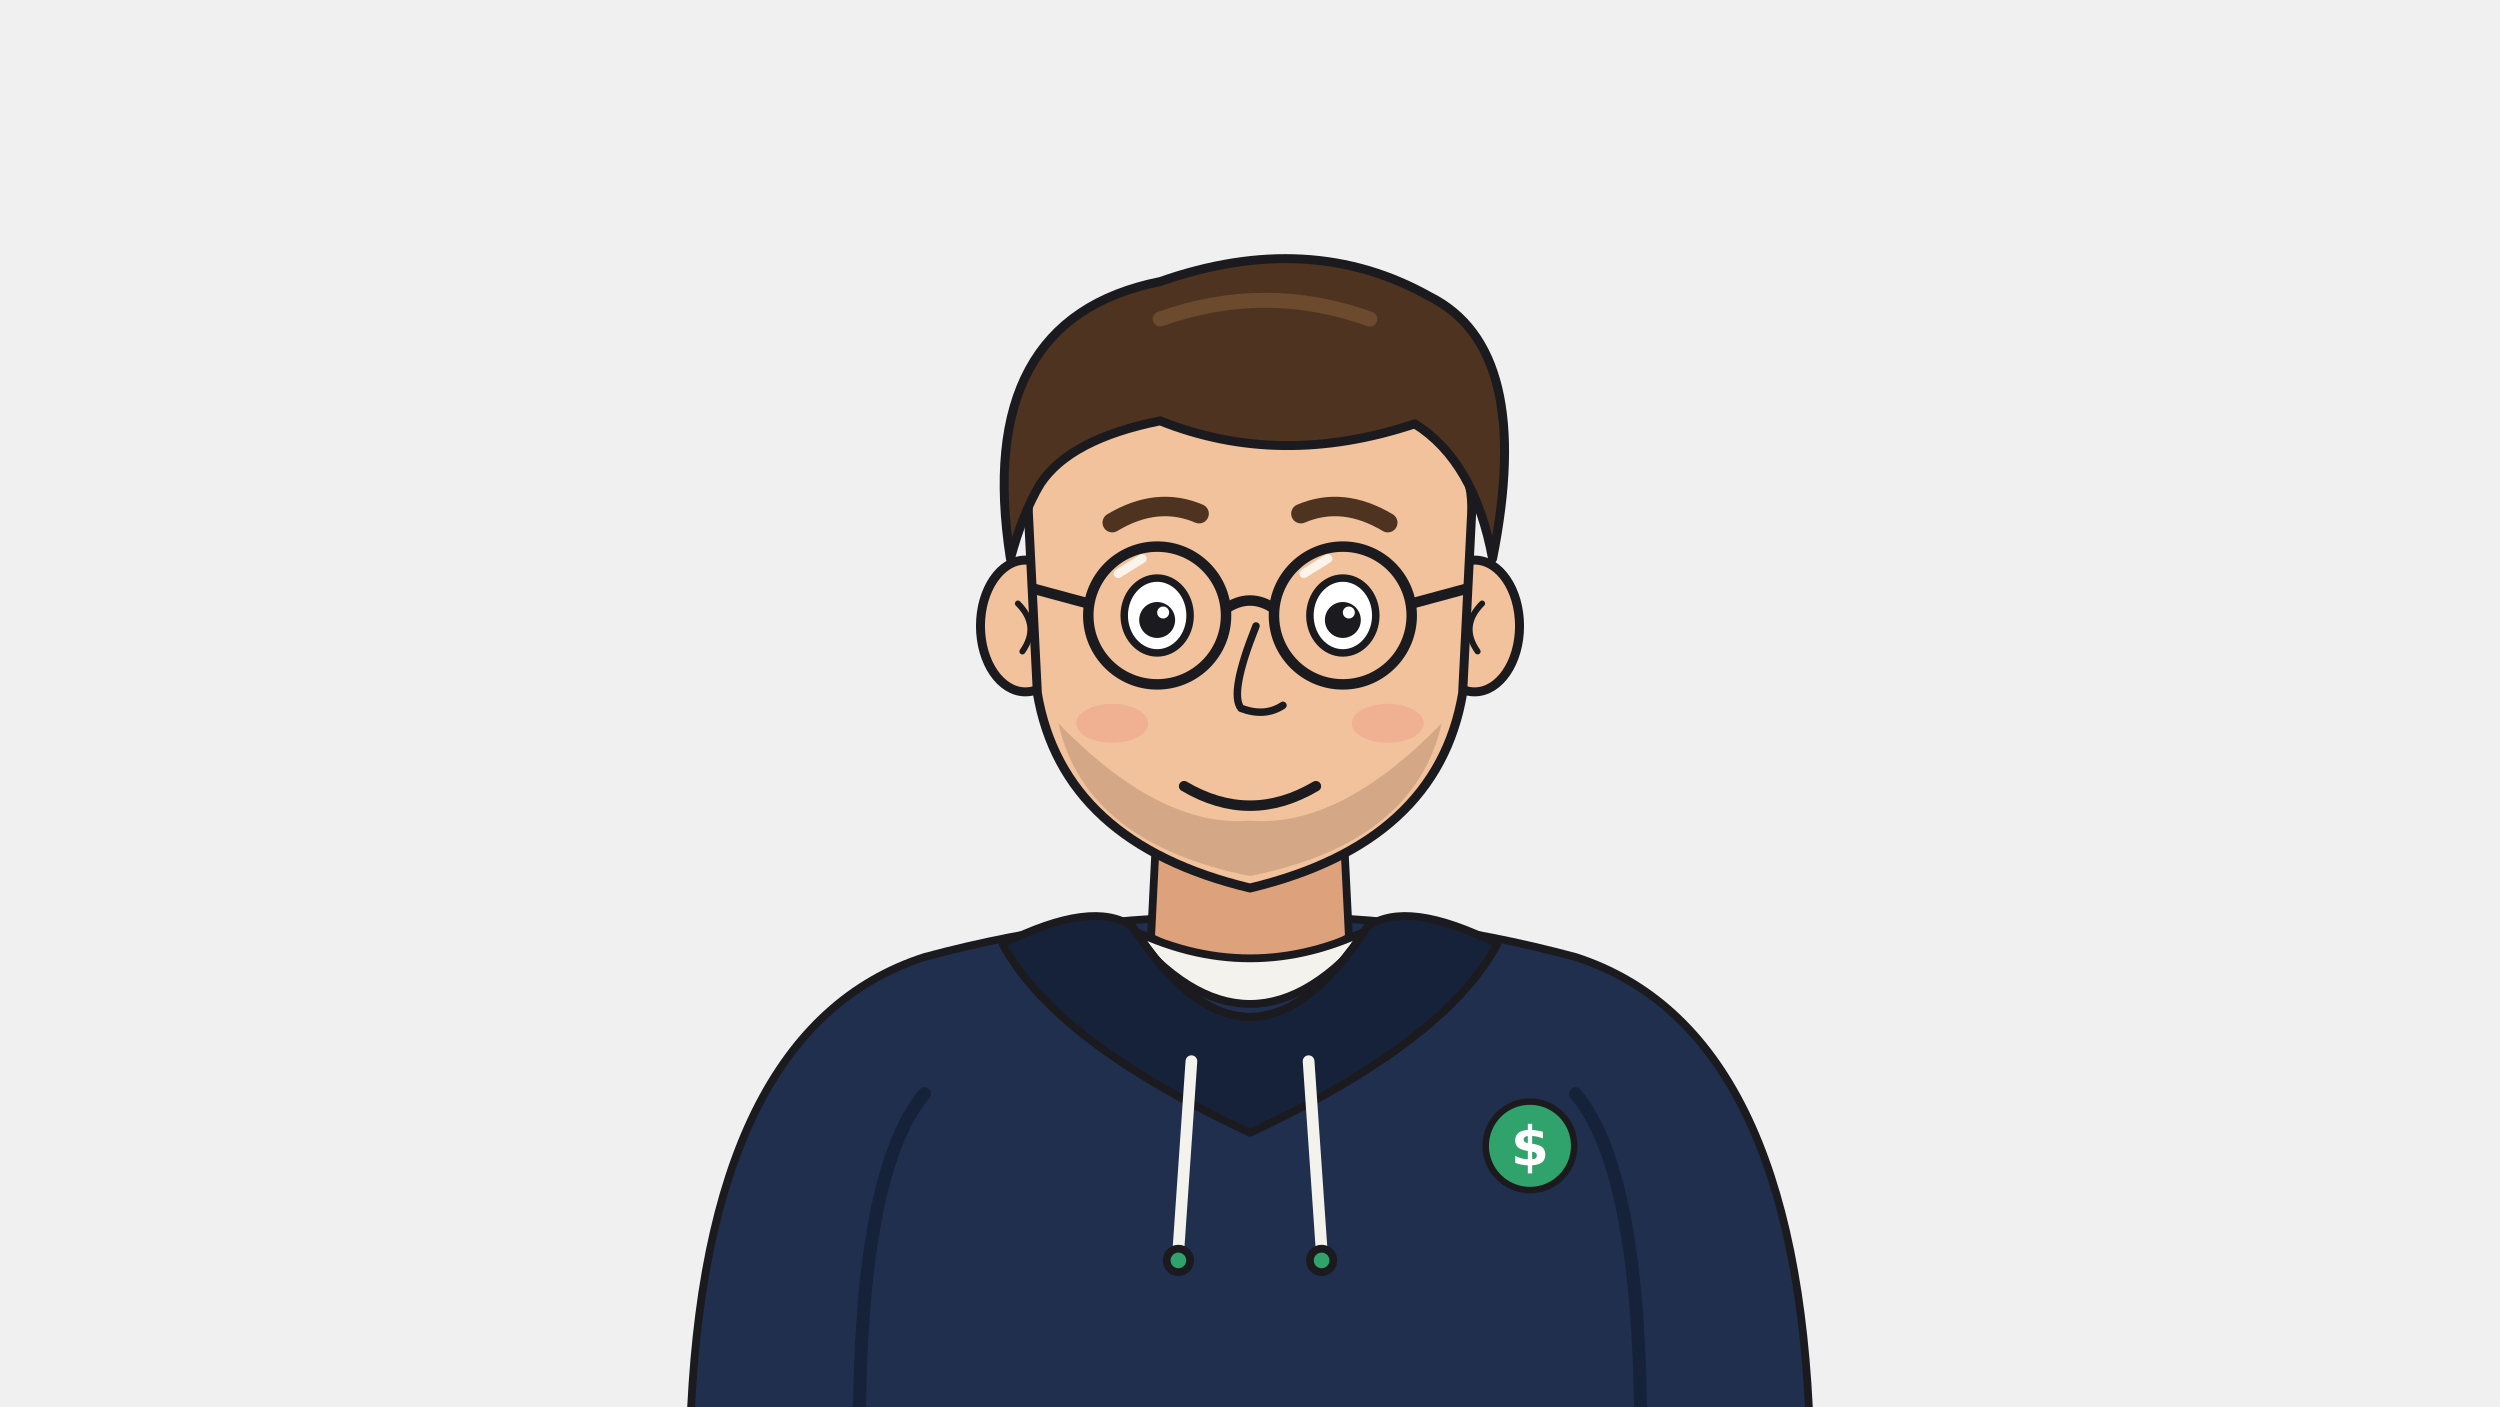
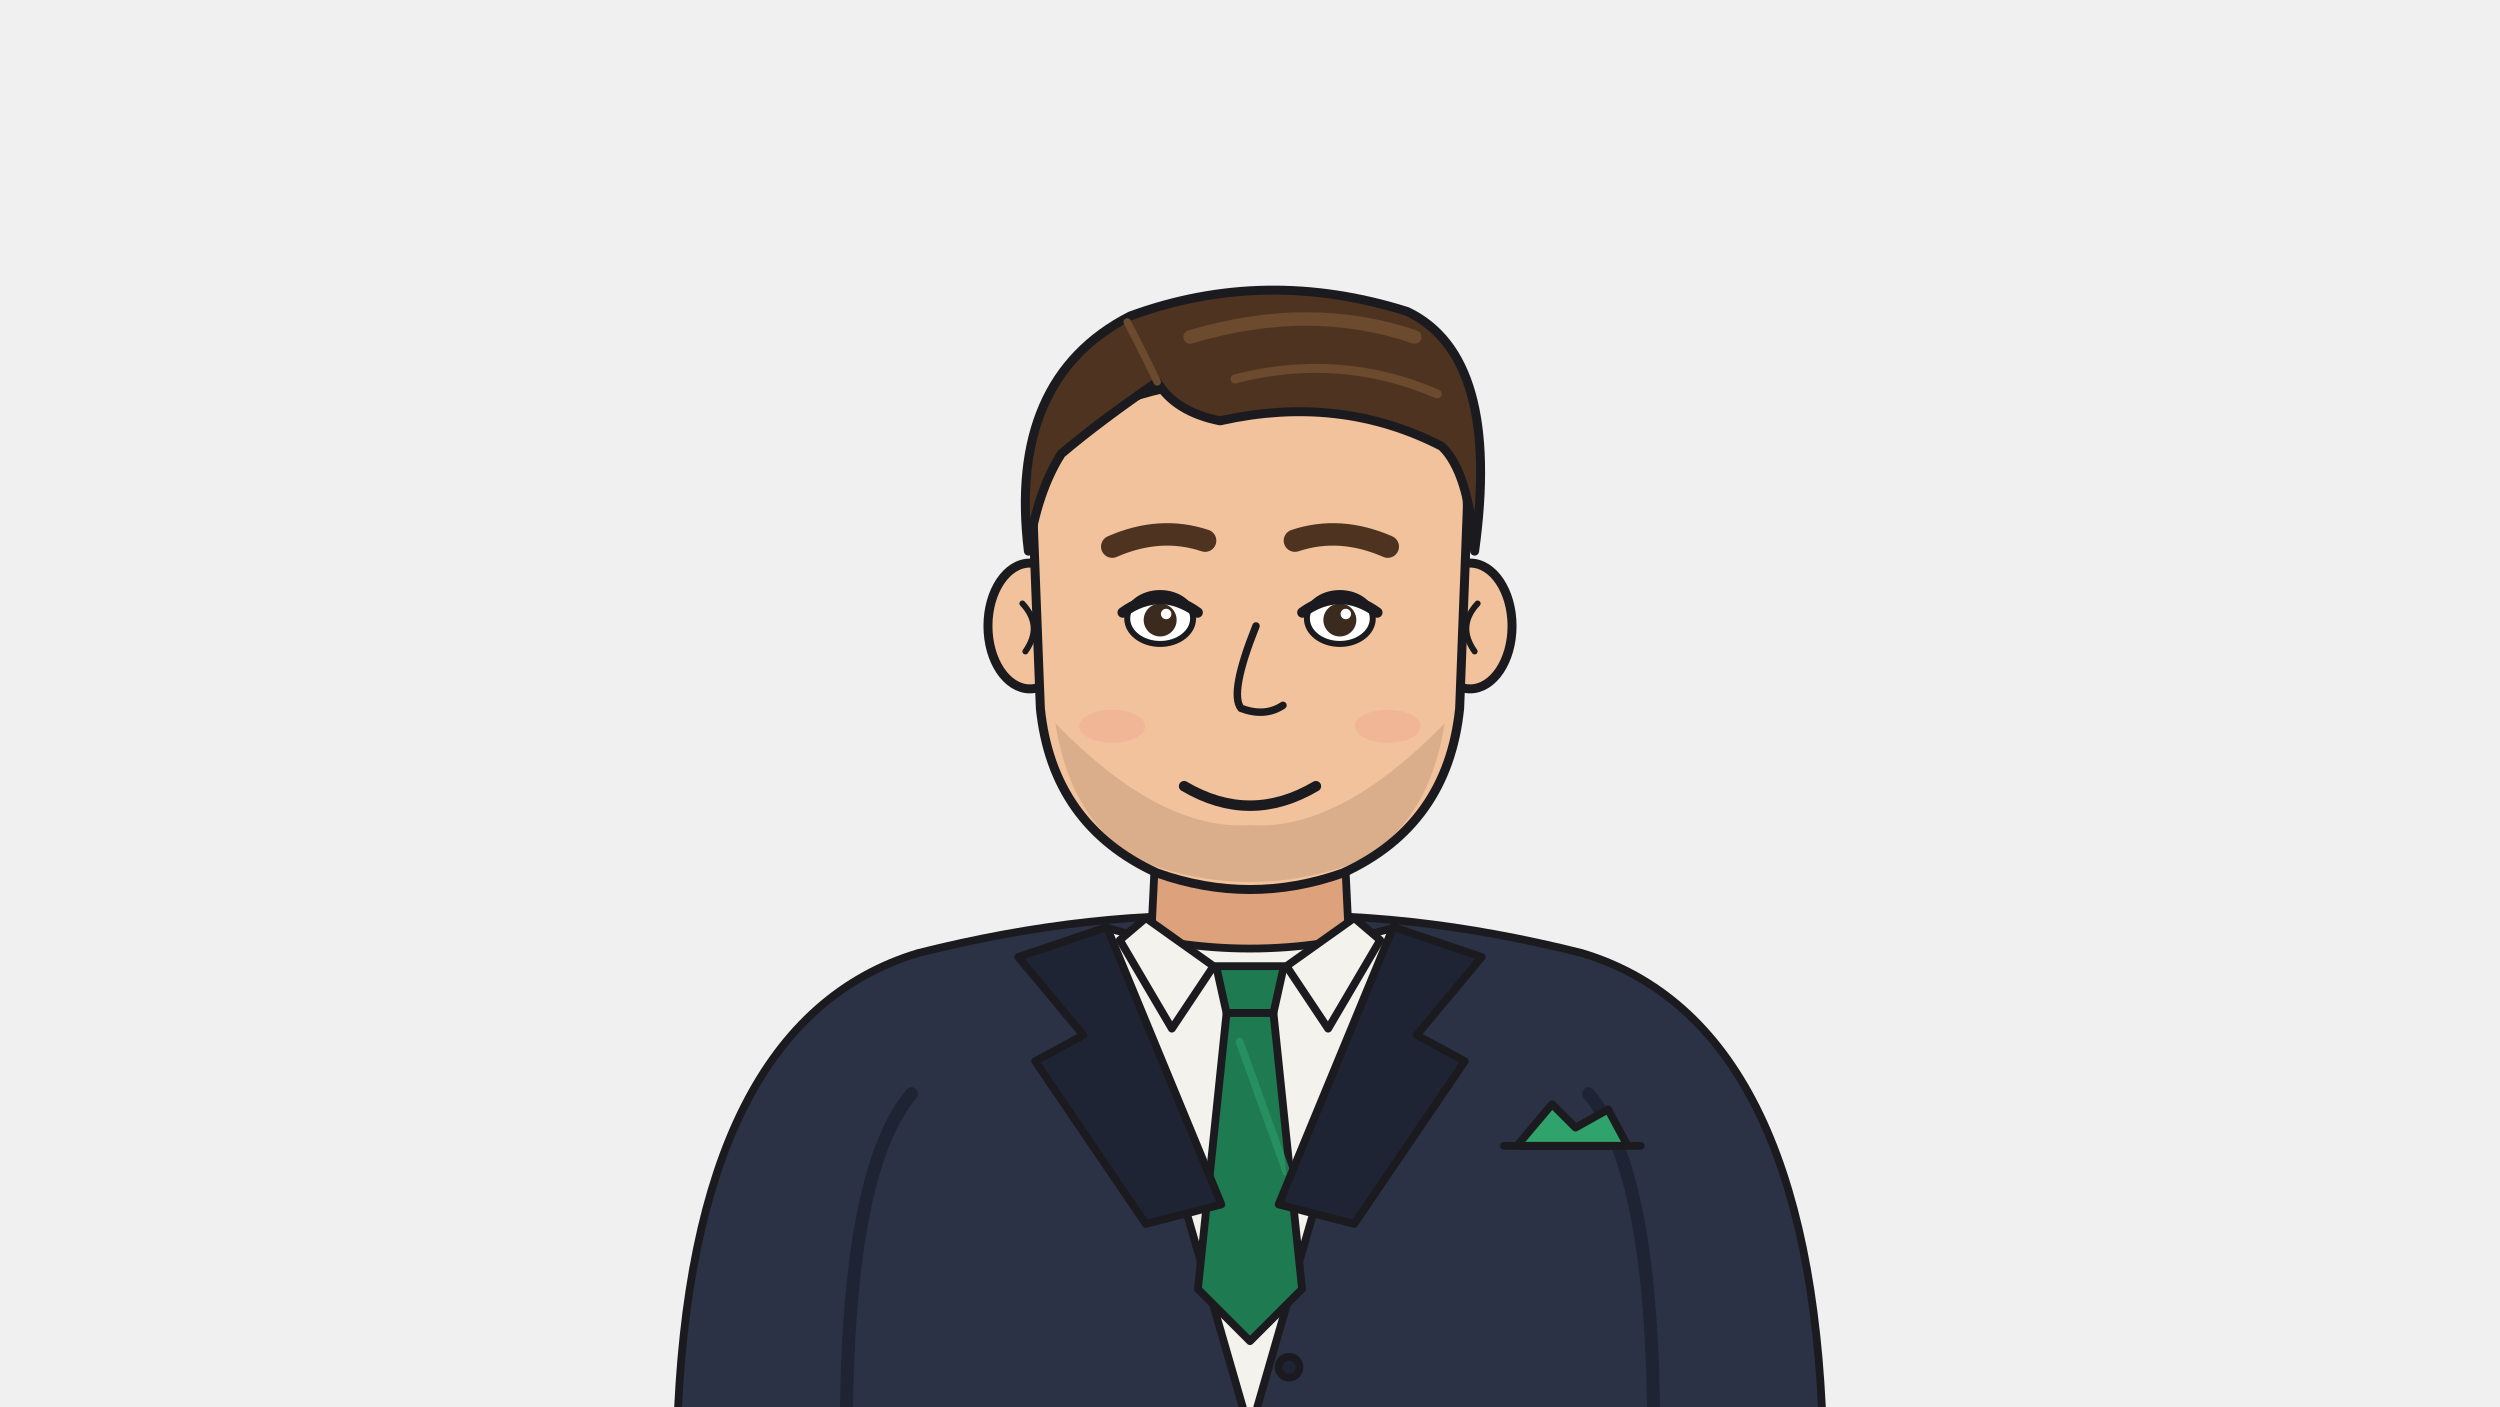
<svg xmlns="http://www.w3.org/2000/svg" width="1920" height="1080" viewBox="0 0 1920 1080">
  <g stroke="#1B1B1F" stroke-width="6" stroke-linejoin="round" stroke-linecap="round">
-     <path d="M530 1100 Q540 790 710 735 Q840 700 960 705              Q1080 700 1210 735 Q1380 790 1390 1100 Z" fill="#1F2F4D" />
-     <path d="M660 1100 Q660 900 710 840" fill="none" stroke="#16223A" stroke-width="10" />
-     <path d="M1260 1100 Q1260 900 1210 840" fill="none" stroke="#16223A" stroke-width="10" />
-     <path d="M888 640 L884 720 Q960 760 1036 720 L1032 640 Z" fill="#DDA27C" />
-     <path d="M865 712 Q960 830 1055 712 Q960 760 865 712 Z" fill="#F4F2EC" />
-     <path d="M770 725 Q840 690 870 712 Q960 850 1050 712              Q1080 690 1150 725 Q1110 800 960 870 Q810 800 770 725 Z" fill="#16223A" />
-     <path d="M870 712 Q960 850 1050 712" fill="none" />
-     <path d="M915 815 L905 960" fill="none" stroke="#F4F2EC" stroke-width="9" />
-     <path d="M1005 815 L1015 960" fill="none" stroke="#F4F2EC" stroke-width="9" />
-     <circle cx="905" cy="968" r="9" fill="#2FA36B" />
-     <circle cx="1015" cy="968" r="9" fill="#2FA36B" />
-     <circle cx="1175" cy="880" r="34" fill="#2FA36B" stroke-width="5" />
-     <text x="1175" y="895" font-family="DejaVu Sans" font-weight="bold" font-size="42" text-anchor="middle" fill="#FFFFFF" stroke="none">$</text>
+     <path d="M520 1100 Q530 785 705 732 Q840 698 960 704              Q1080 698 1215 732 Q1390 785 1400 1100 Z" fill="#2B3245" />
+     <path d="M650 1100 Q650 900 700 840" fill="none" stroke="#1E2433" stroke-width="10" />
+     <path d="M1270 1100 Q1270 900 1220 840" fill="none" stroke="#1E2433" stroke-width="10" />
+     <path d="M888 640 L884 722 Q960 760 1036 722 L1032 640 Z" fill="#DDA27C" />
+     <path d="M848 712 L960 1100 L1072 712 Q960 745 848 712 Z" fill="#F4F2EC" />
+     <path d="M934 742 L986 742 L978 778 L942 778 Z" fill="#1E7A50" />
+     <path d="M942 778 L978 778 L1000 990 L960 1030 L920 990 Z" fill="#1E7A50" />
+     <path d="M952 800 L988 900" fill="none" stroke="#2A9A67" stroke-width="6" opacity="0.7" />
+     <path d="M880 705 L932 742 L900 790 L860 722 Z" fill="#F4F2EC" />
+     <path d="M1040 705 L988 742 L1020 790 L1060 722 Z" fill="#F4F2EC" />
+     <polygon points="850 712 938 925 880 940 795 815 832 795 782 735" fill="#1E2433" />
+     <polygon points="1070 712 982 925 1040 940 1125 815 1088 795 1138 735" fill="#1E2433" />
+     <path d="M1165 880 L1250 880 L1235 852 L1210 866 L1192 848 Z" fill="#2FA36B" />
+     <path d="M1155 880 L1260 880" fill="none" />
+     <circle cx="990" cy="1050" r="8" fill="#1E2433" />
  </g>
  <g transform="translate(0 25) translate(960 450) scale(1.15) translate(-960 -450)">
    <g stroke="#1B1B1F" stroke-width="6" stroke-linejoin="round" stroke-linecap="round">
-       <ellipse cx="810" cy="455" rx="30" ry="44" fill="#F1C29C" />
-       <ellipse cx="1110" cy="455" rx="30" ry="44" fill="#F1C29C" />
-       <path d="M805 440 Q820 455 808 472" fill="none" stroke-width="4" />
-       <path d="M1115 440 Q1100 455 1112 472" fill="none" stroke-width="4" />
-       <path d="M812 380 Q808 300 960 285 Q1112 300 1108 380              L1102 500 Q1085 600 960 630 Q835 600 818 500 Z" fill="#F1C29C" />
-       <path d="M832 520 Q850 600 960 622 Q1070 600 1088 520              Q1020 590 960 585 Q900 590 832 520 Z" fill="#4E3420" opacity="0.18" stroke="none" />
-       <path d="M800 410 Q775 250 900 225 Q1000 190 1080 235              Q1150 270 1122 410 Q1110 345 1070 320              Q980 350 900 318 Q840 330 820 360 Q808 380 800 410 Z" fill="#4E3420" />
-       <path d="M900 250 Q970 225 1040 250" fill="none" stroke="#6B4A2E" stroke-width="10" />
+       <ellipse cx="813" cy="455" rx="28" ry="42" fill="#F1C29C" />
+       <ellipse cx="1107" cy="455" rx="28" ry="42" fill="#F1C29C" />
+       <path d="M808 440 Q822 455 810 472" fill="none" stroke-width="4" />
+       <path d="M1112 440 Q1098 455 1110 472" fill="none" stroke-width="4" />
+       <path d="M815 380 Q810 300 960 288 Q1110 300 1105 380              L1100 510 Q1092 588 1022 620 Q960 642 898 620              Q828 588 820 510 Z" fill="#F1C29C" />
+       <path d="M830 520 Q842 595 898 616 Q960 636 1022 616 Q1078 595 1090 520              Q1020 592 960 588 Q900 592 830 520 Z" fill="#4E3420" opacity="0.14" stroke="none" />
+       <path d="M812 405 Q798 290 880 248 Q970 215 1065 245              Q1128 275 1110 405 Q1106 352 1088 335              Q1020 300 940 318 Q910 312 898 292              Q860 318 834 340 Q818 365 812 405 Z" fill="#4E3420" />
+       <path d="M878 252 Q890 275 898 292" fill="none" stroke="#6B4A2E" stroke-width="5" />
+       <path d="M920 262 Q1000 238 1070 262" fill="none" stroke="#6B4A2E" stroke-width="9" />
+       <path d="M950 290 Q1020 272 1085 300" fill="none" stroke="#6B4A2E" stroke-width="6" />
      <path d="M964 455 Q946 500 954 510 Q970 516 982 508" fill="none" stroke-width="5" />
-       <ellipse cx="868" cy="520" rx="24" ry="13" fill="#EE9C86" opacity="0.45" stroke="none" />
-       <ellipse cx="1052" cy="520" rx="24" ry="13" fill="#EE9C86" opacity="0.45" stroke="none" />
+       <ellipse cx="868" cy="522" rx="22" ry="11" fill="#EE9C86" opacity="0.30" stroke="none" />
+       <ellipse cx="1052" cy="522" rx="22" ry="11" fill="#EE9C86" opacity="0.30" stroke="none" />
    </g>
-     <ellipse cx="898" cy="448" rx="22" ry="25" fill="#FFFFFF" stroke="#1B1B1F" stroke-width="5" />
-     <circle cx="898" cy="451" r="12" fill="#1B1B1F" />
-     <circle cx="902" cy="446" r="4" fill="#FFFFFF" />
-     <ellipse cx="1022" cy="448" rx="22" ry="25" fill="#FFFFFF" stroke="#1B1B1F" stroke-width="5" />
-     <circle cx="1022" cy="451" r="12" fill="#1B1B1F" />
-     <circle cx="1026" cy="446" r="4" fill="#FFFFFF" />
-     <g fill="none" stroke="#1B1B1F" stroke-width="7">
-       <circle cx="898" cy="448" r="46" />
-       <circle cx="1022" cy="448" r="46" />
-       <path d="M943 444 Q960 432 977 444" />
-       <path d="M852 440 L815 430" />
-       <path d="M1068 440 L1105 430" />
-     </g>
-     <path d="M872 420 L888 410" stroke="#FFFFFF" stroke-width="6" stroke-linecap="round" opacity="0.8" />
-     <path d="M996 420 L1012 410" stroke="#FFFFFF" stroke-width="6" stroke-linecap="round" opacity="0.8" />
-     <path d="M868 386 Q898 368 926 380" fill="none" stroke="#4E3420" stroke-width="13" stroke-linecap="round" />
-     <path d="M1052 386 Q1022 368 994 380" fill="none" stroke="#4E3420" stroke-width="13" stroke-linecap="round" />
+     <ellipse cx="900" cy="450" rx="22" ry="17" fill="#FFFFFF" stroke="#1B1B1F" stroke-width="4" />
+     <circle cx="900" cy="451" r="11" fill="#3B2A1E" />
+     <circle cx="904" cy="447" r="3.5" fill="#FFFFFF" />
+     <path d="M875 446 Q900 428 925 446" fill="none" stroke="#1B1B1F" stroke-width="7" stroke-linecap="round" />
+     <ellipse cx="1020" cy="450" rx="22" ry="17" fill="#FFFFFF" stroke="#1B1B1F" stroke-width="4" />
+     <circle cx="1020" cy="451" r="11" fill="#3B2A1E" />
+     <circle cx="1024" cy="447" r="3.5" fill="#FFFFFF" />
+     <path d="M995 446 Q1020 428 1045 446" fill="none" stroke="#1B1B1F" stroke-width="7" stroke-linecap="round" />
+     <path d="M868 402 Q900 388 930 398" fill="none" stroke="#4E3420" stroke-width="15" stroke-linecap="round" />
+     <path d="M1052 402 Q1020 388 990 398" fill="none" stroke="#4E3420" stroke-width="15" stroke-linecap="round" />
    <path d="M916 562 Q960 588 1004 562" fill="none" stroke="#1B1B1F" stroke-width="7" stroke-linecap="round" />
  </g>
</svg>
